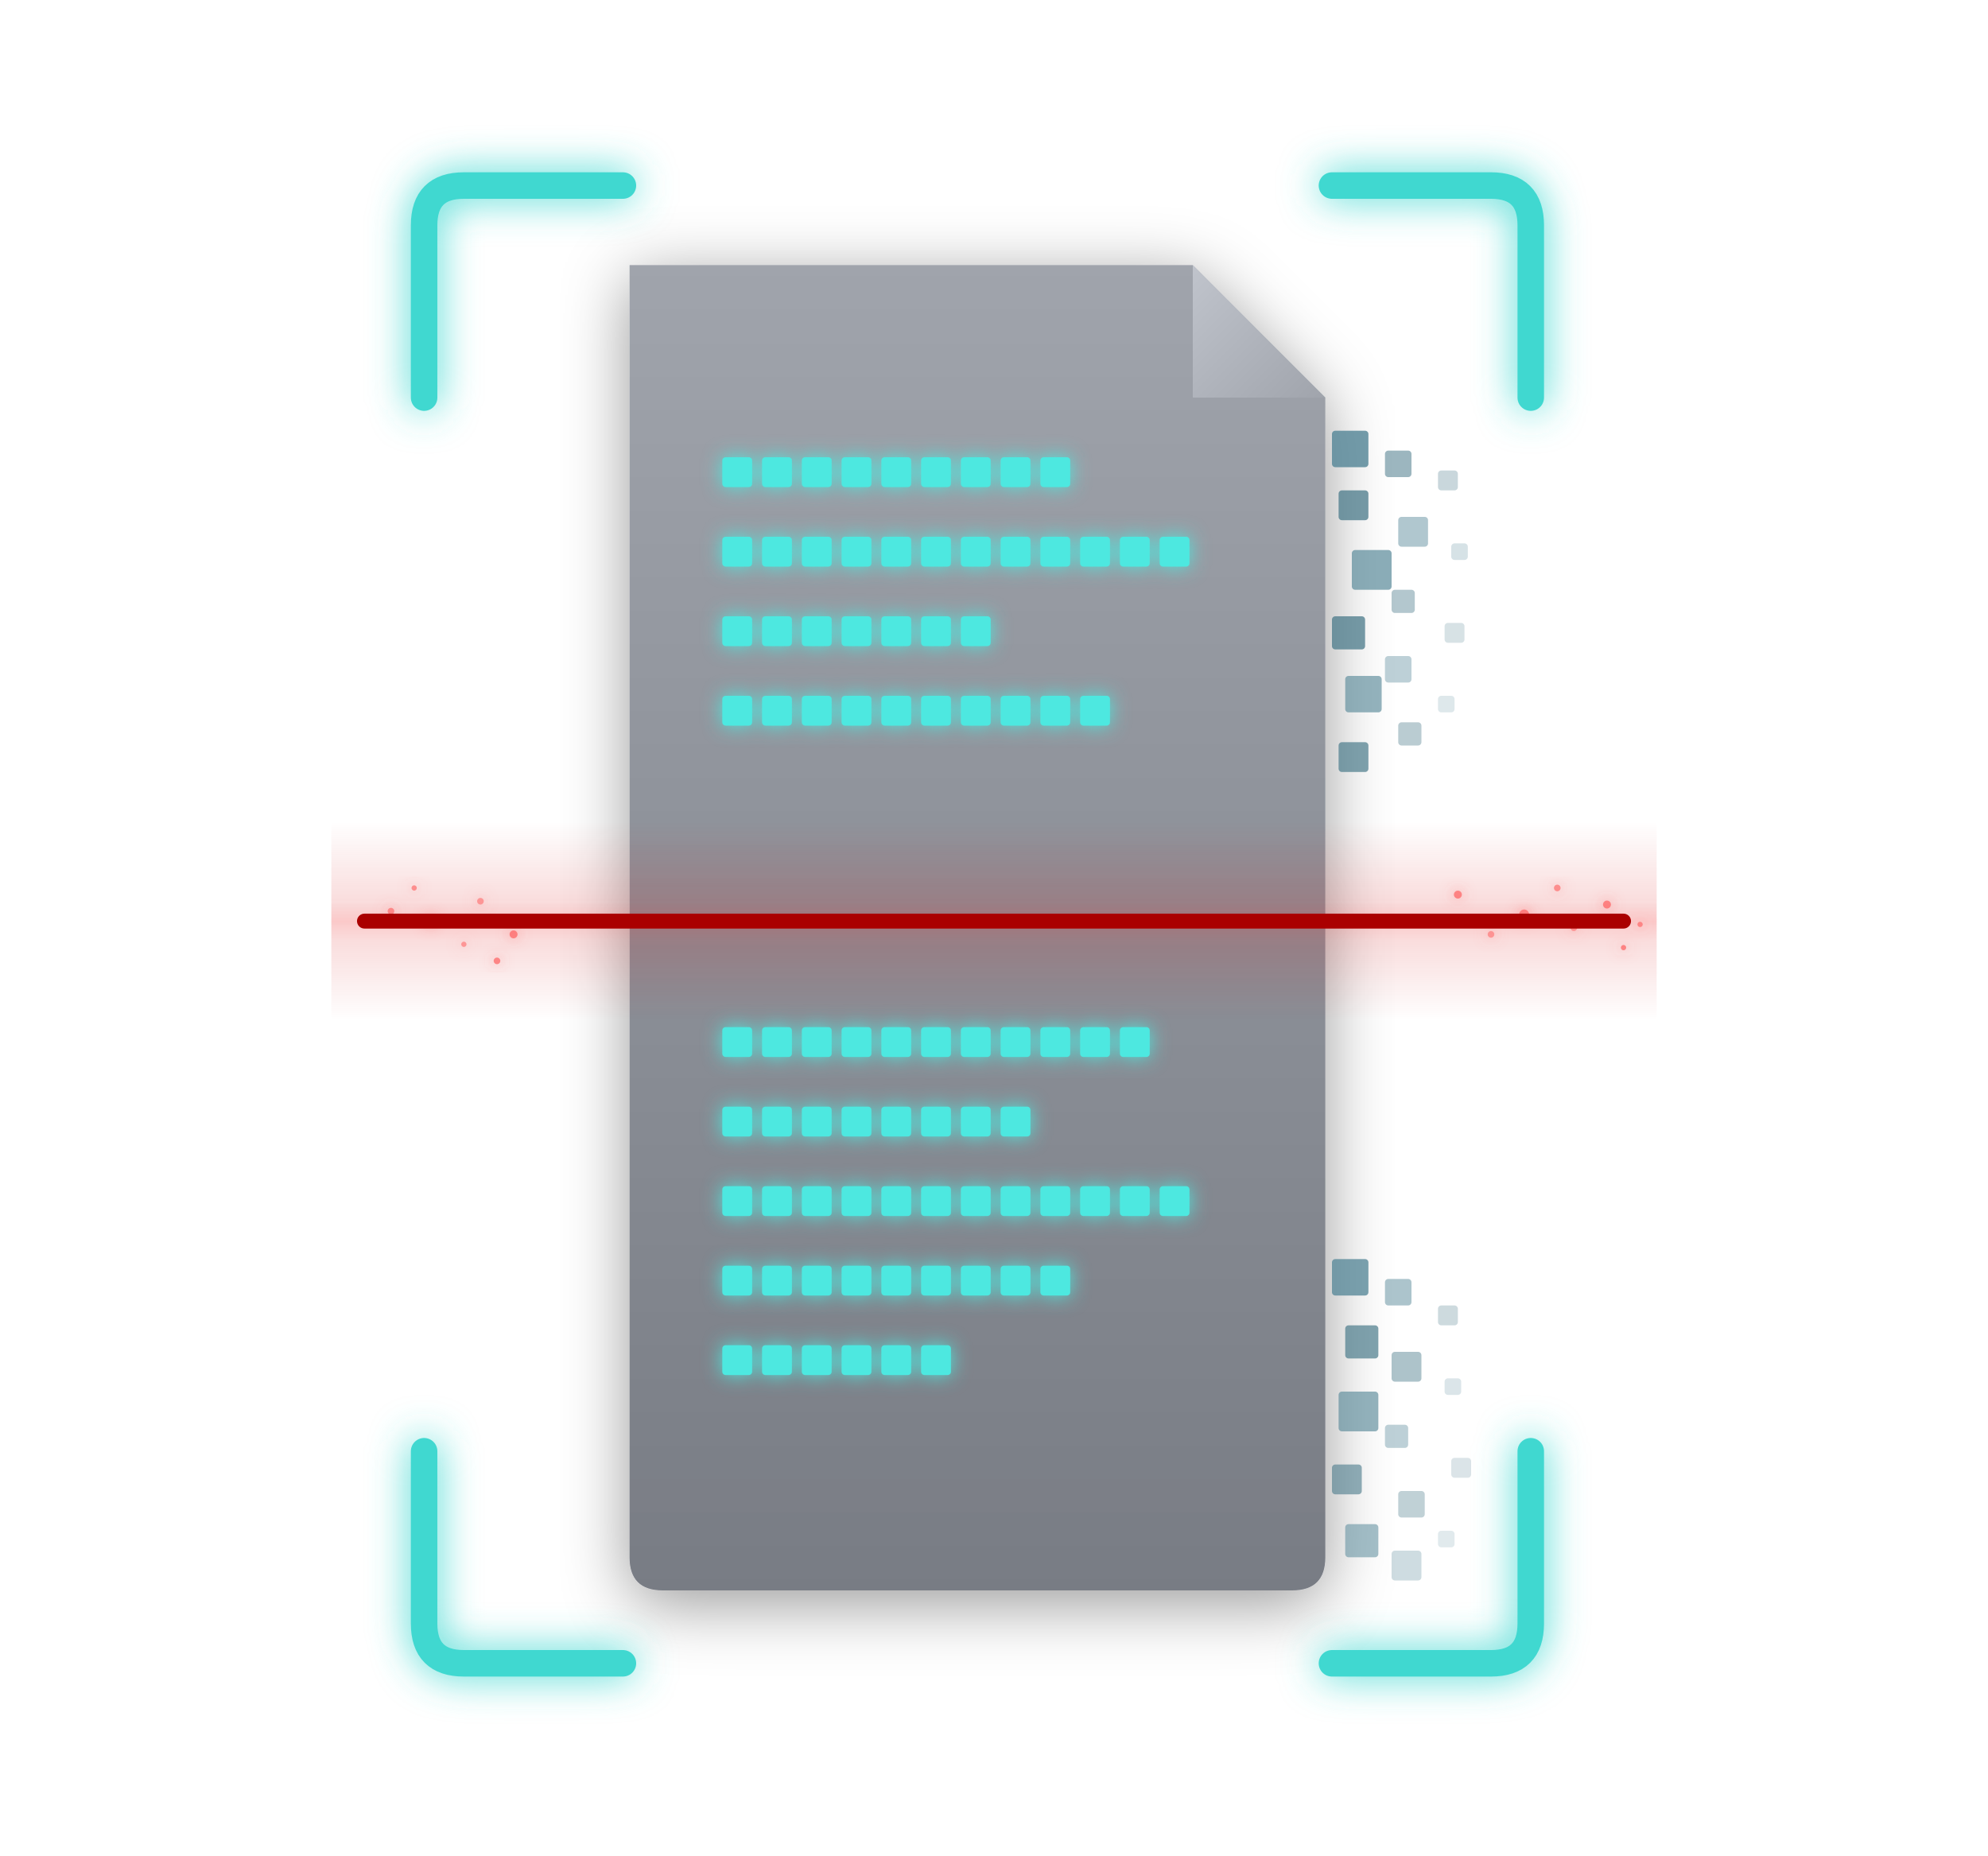
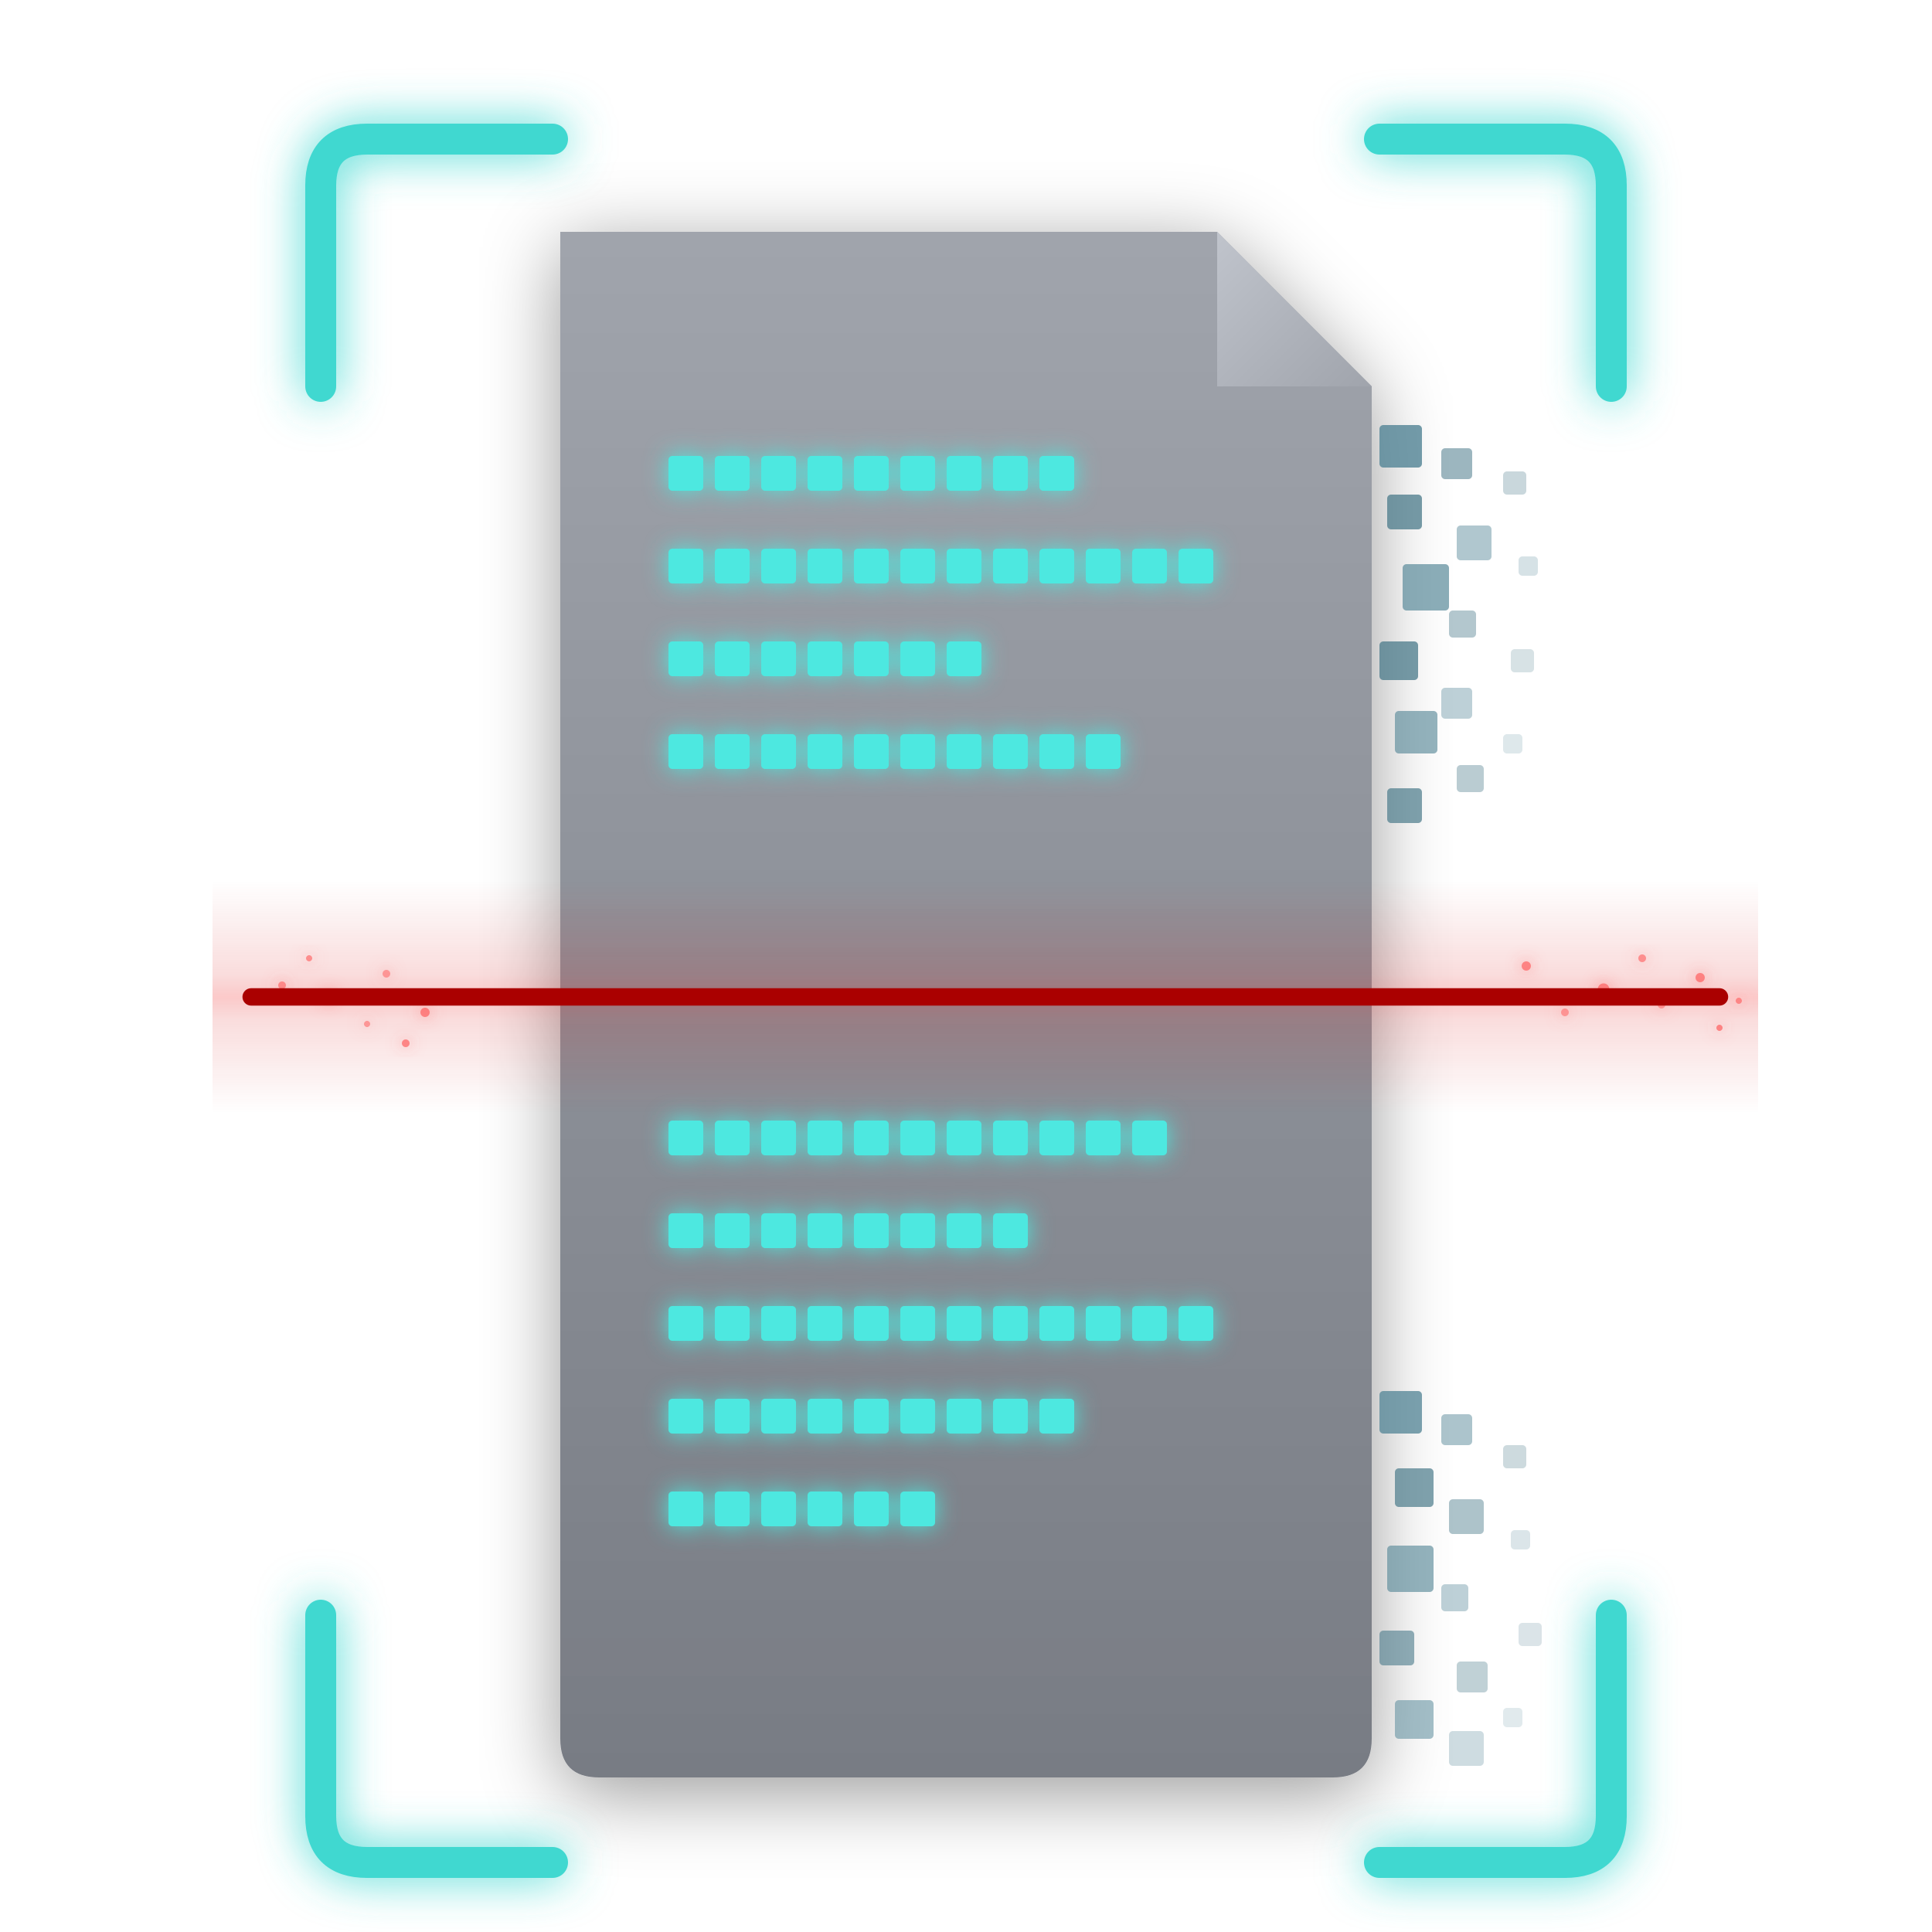
- <svg xmlns="http://www.w3.org/2000/svg" viewBox="0 0 600 560" width="600" height="560">
+ <svg xmlns="http://www.w3.org/2000/svg" viewBox="45 20 500 500" width="500" height="500">
  <defs>
    <linearGradient id="bgGrad" x1="0" y1="0" x2="0.3" y2="1">
      <stop offset="0%" stop-color="#3a3d45" />
      <stop offset="100%" stop-color="#1e2028" />
    </linearGradient>
    <linearGradient id="docGrad" x1="0" y1="0" x2="0" y2="1">
      <stop offset="0%" stop-color="#a0a4ac" />
      <stop offset="100%" stop-color="#787c84" />
    </linearGradient>
    <linearGradient id="foldGrad" x1="0" y1="0" x2="1" y2="1">
      <stop offset="0%" stop-color="#c0c4cc" />
      <stop offset="100%" stop-color="#a0a4ac" />
    </linearGradient>
    <linearGradient id="scanGlow" x1="0" y1="0" x2="0" y2="1">
      <stop offset="0%" stop-color="rgba(200,20,20,0)" />
      <stop offset="40%" stop-color="rgba(220,30,30,0.15)" />
      <stop offset="50%" stop-color="rgba(240,40,40,0.25)" />
      <stop offset="60%" stop-color="rgba(220,30,30,0.15)" />
      <stop offset="100%" stop-color="rgba(200,20,20,0)" />
    </linearGradient>
    <filter id="cyanGlow">
      <feGaussianBlur stdDeviation="6" result="blur" />
      <feMerge>
        <feMergeNode in="blur" />
        <feMergeNode in="SourceGraphic" />
      </feMerge>
    </filter>
    <filter id="pixelGlow">
      <feGaussianBlur stdDeviation="3" result="blur" />
      <feMerge>
        <feMergeNode in="blur" />
        <feMergeNode in="SourceGraphic" />
      </feMerge>
    </filter>
    <filter id="redGlow">
      <feGaussianBlur stdDeviation="5" result="blur" />
      <feMerge>
        <feMergeNode in="blur" />
        <feMergeNode in="SourceGraphic" />
      </feMerge>
    </filter>
    <filter id="docShadow">
      <feDropShadow dx="0" dy="4" stdDeviation="10" flood-color="#000" flood-opacity="0.4" />
    </filter>
    <filter id="particleGlow">
      <feGaussianBlur stdDeviation="2" result="blur" />
      <feMerge>
        <feMergeNode in="blur" />
        <feMergeNode in="SourceGraphic" />
      </feMerge>
    </filter>
  </defs>
  <g filter="url(#docShadow)">
    <path d="M 190,80 L 360,80 L 400,120 L 400,470 Q 400,480 390,480 L 200,480 Q 190,480 190,470 Z" fill="url(#docGrad)" />
    <path d="M 360,80 L 360,120 L 400,120 Z" fill="url(#foldGrad)" />
  </g>
  <g filter="url(#pixelGlow)">
    <rect x="218" y="138" width="9" height="9" fill="#4de8e0" rx="1" />
    <rect x="230" y="138" width="9" height="9" fill="#4de8e0" rx="1" />
    <rect x="242" y="138" width="9" height="9" fill="#4de8e0" rx="1" />
    <rect x="254" y="138" width="9" height="9" fill="#4de8e0" rx="1" />
    <rect x="266" y="138" width="9" height="9" fill="#4de8e0" rx="1" />
    <rect x="278" y="138" width="9" height="9" fill="#4de8e0" rx="1" />
    <rect x="290" y="138" width="9" height="9" fill="#4de8e0" rx="1" />
    <rect x="302" y="138" width="9" height="9" fill="#4de8e0" rx="1" />
    <rect x="314" y="138" width="9" height="9" fill="#4de8e0" rx="1" />
    <rect x="218" y="162" width="9" height="9" fill="#4de8e0" rx="1" />
    <rect x="230" y="162" width="9" height="9" fill="#4de8e0" rx="1" />
    <rect x="242" y="162" width="9" height="9" fill="#4de8e0" rx="1" />
    <rect x="254" y="162" width="9" height="9" fill="#4de8e0" rx="1" />
    <rect x="266" y="162" width="9" height="9" fill="#4de8e0" rx="1" />
    <rect x="278" y="162" width="9" height="9" fill="#4de8e0" rx="1" />
    <rect x="290" y="162" width="9" height="9" fill="#4de8e0" rx="1" />
    <rect x="302" y="162" width="9" height="9" fill="#4de8e0" rx="1" />
    <rect x="314" y="162" width="9" height="9" fill="#4de8e0" rx="1" />
    <rect x="326" y="162" width="9" height="9" fill="#4de8e0" rx="1" />
    <rect x="338" y="162" width="9" height="9" fill="#4de8e0" rx="1" />
    <rect x="350" y="162" width="9" height="9" fill="#4de8e0" rx="1" />
    <rect x="218" y="186" width="9" height="9" fill="#4de8e0" rx="1" />
    <rect x="230" y="186" width="9" height="9" fill="#4de8e0" rx="1" />
    <rect x="242" y="186" width="9" height="9" fill="#4de8e0" rx="1" />
    <rect x="254" y="186" width="9" height="9" fill="#4de8e0" rx="1" />
    <rect x="266" y="186" width="9" height="9" fill="#4de8e0" rx="1" />
    <rect x="278" y="186" width="9" height="9" fill="#4de8e0" rx="1" />
    <rect x="290" y="186" width="9" height="9" fill="#4de8e0" rx="1" />
    <rect x="218" y="210" width="9" height="9" fill="#4de8e0" rx="1" />
    <rect x="230" y="210" width="9" height="9" fill="#4de8e0" rx="1" />
    <rect x="242" y="210" width="9" height="9" fill="#4de8e0" rx="1" />
    <rect x="254" y="210" width="9" height="9" fill="#4de8e0" rx="1" />
    <rect x="266" y="210" width="9" height="9" fill="#4de8e0" rx="1" />
    <rect x="278" y="210" width="9" height="9" fill="#4de8e0" rx="1" />
    <rect x="290" y="210" width="9" height="9" fill="#4de8e0" rx="1" />
    <rect x="302" y="210" width="9" height="9" fill="#4de8e0" rx="1" />
    <rect x="314" y="210" width="9" height="9" fill="#4de8e0" rx="1" />
    <rect x="326" y="210" width="9" height="9" fill="#4de8e0" rx="1" />
    <rect x="218" y="310" width="9" height="9" fill="#4de8e0" rx="1" />
    <rect x="230" y="310" width="9" height="9" fill="#4de8e0" rx="1" />
    <rect x="242" y="310" width="9" height="9" fill="#4de8e0" rx="1" />
    <rect x="254" y="310" width="9" height="9" fill="#4de8e0" rx="1" />
    <rect x="266" y="310" width="9" height="9" fill="#4de8e0" rx="1" />
    <rect x="278" y="310" width="9" height="9" fill="#4de8e0" rx="1" />
    <rect x="290" y="310" width="9" height="9" fill="#4de8e0" rx="1" />
    <rect x="302" y="310" width="9" height="9" fill="#4de8e0" rx="1" />
    <rect x="314" y="310" width="9" height="9" fill="#4de8e0" rx="1" />
    <rect x="326" y="310" width="9" height="9" fill="#4de8e0" rx="1" />
    <rect x="338" y="310" width="9" height="9" fill="#4de8e0" rx="1" />
    <rect x="218" y="334" width="9" height="9" fill="#4de8e0" rx="1" />
    <rect x="230" y="334" width="9" height="9" fill="#4de8e0" rx="1" />
    <rect x="242" y="334" width="9" height="9" fill="#4de8e0" rx="1" />
    <rect x="254" y="334" width="9" height="9" fill="#4de8e0" rx="1" />
    <rect x="266" y="334" width="9" height="9" fill="#4de8e0" rx="1" />
    <rect x="278" y="334" width="9" height="9" fill="#4de8e0" rx="1" />
    <rect x="290" y="334" width="9" height="9" fill="#4de8e0" rx="1" />
    <rect x="302" y="334" width="9" height="9" fill="#4de8e0" rx="1" />
    <rect x="218" y="358" width="9" height="9" fill="#4de8e0" rx="1" />
    <rect x="230" y="358" width="9" height="9" fill="#4de8e0" rx="1" />
    <rect x="242" y="358" width="9" height="9" fill="#4de8e0" rx="1" />
    <rect x="254" y="358" width="9" height="9" fill="#4de8e0" rx="1" />
    <rect x="266" y="358" width="9" height="9" fill="#4de8e0" rx="1" />
    <rect x="278" y="358" width="9" height="9" fill="#4de8e0" rx="1" />
    <rect x="290" y="358" width="9" height="9" fill="#4de8e0" rx="1" />
    <rect x="302" y="358" width="9" height="9" fill="#4de8e0" rx="1" />
    <rect x="314" y="358" width="9" height="9" fill="#4de8e0" rx="1" />
    <rect x="326" y="358" width="9" height="9" fill="#4de8e0" rx="1" />
    <rect x="338" y="358" width="9" height="9" fill="#4de8e0" rx="1" />
    <rect x="350" y="358" width="9" height="9" fill="#4de8e0" rx="1" />
    <rect x="218" y="382" width="9" height="9" fill="#4de8e0" rx="1" />
    <rect x="230" y="382" width="9" height="9" fill="#4de8e0" rx="1" />
    <rect x="242" y="382" width="9" height="9" fill="#4de8e0" rx="1" />
    <rect x="254" y="382" width="9" height="9" fill="#4de8e0" rx="1" />
    <rect x="266" y="382" width="9" height="9" fill="#4de8e0" rx="1" />
    <rect x="278" y="382" width="9" height="9" fill="#4de8e0" rx="1" />
    <rect x="290" y="382" width="9" height="9" fill="#4de8e0" rx="1" />
    <rect x="302" y="382" width="9" height="9" fill="#4de8e0" rx="1" />
    <rect x="314" y="382" width="9" height="9" fill="#4de8e0" rx="1" />
    <rect x="218" y="406" width="9" height="9" fill="#4de8e0" rx="1" />
    <rect x="230" y="406" width="9" height="9" fill="#4de8e0" rx="1" />
    <rect x="242" y="406" width="9" height="9" fill="#4de8e0" rx="1" />
    <rect x="254" y="406" width="9" height="9" fill="#4de8e0" rx="1" />
    <rect x="266" y="406" width="9" height="9" fill="#4de8e0" rx="1" />
    <rect x="278" y="406" width="9" height="9" fill="#4de8e0" rx="1" />
  </g>
  <rect x="402" y="130" width="11" height="11" fill="#5a8a9a" opacity="0.85" rx="1" />
  <rect x="404" y="148" width="9" height="9" fill="#4a7a8a" opacity="0.75" rx="1" />
  <rect x="408" y="166" width="12" height="12" fill="#5a8a9a" opacity="0.7" rx="1" />
  <rect x="402" y="186" width="10" height="10" fill="#4a7a8a" opacity="0.75" rx="1" />
  <rect x="406" y="204" width="11" height="11" fill="#5a8a9a" opacity="0.65" rx="1" />
  <rect x="404" y="224" width="9" height="9" fill="#4a7a8a" opacity="0.7" rx="1" />
  <rect x="402" y="380" width="11" height="11" fill="#5a8a9a" opacity="0.8" rx="1" />
  <rect x="406" y="400" width="10" height="10" fill="#4a7a8a" opacity="0.7" rx="1" />
  <rect x="404" y="420" width="12" height="12" fill="#5a8a9a" opacity="0.65" rx="1" />
  <rect x="402" y="442" width="9" height="9" fill="#4a7a8a" opacity="0.6" rx="1" />
  <rect x="406" y="460" width="10" height="10" fill="#5a8a9a" opacity="0.55" rx="1" />
  <rect x="418" y="136" width="8" height="8" fill="#4a7a8a" opacity="0.55" rx="1" />
  <rect x="422" y="156" width="9" height="9" fill="#5a8a9a" opacity="0.48" rx="1" />
  <rect x="420" y="178" width="7" height="7" fill="#4a7a8a" opacity="0.42" rx="1" />
  <rect x="418" y="198" width="8" height="8" fill="#5a8a9a" opacity="0.4" rx="1" />
  <rect x="422" y="218" width="7" height="7" fill="#4a7a8a" opacity="0.38" rx="1" />
  <rect x="418" y="386" width="8" height="8" fill="#5a8a9a" opacity="0.5" rx="1" />
  <rect x="420" y="408" width="9" height="9" fill="#4a7a8a" opacity="0.45" rx="1" />
  <rect x="418" y="430" width="7" height="7" fill="#5a8a9a" opacity="0.4" rx="1" />
  <rect x="422" y="450" width="8" height="8" fill="#4a7a8a" opacity="0.35" rx="1" />
  <rect x="420" y="468" width="9" height="9" fill="#5a8a9a" opacity="0.3" rx="1" />
  <rect x="434" y="142" width="6" height="6" fill="#4a7a8a" opacity="0.3" rx="1" />
  <rect x="438" y="164" width="5" height="5" fill="#5a8a9a" opacity="0.25" rx="1" />
  <rect x="436" y="188" width="6" height="6" fill="#4a7a8a" opacity="0.22" rx="1" />
  <rect x="434" y="210" width="5" height="5" fill="#5a8a9a" opacity="0.2" rx="1" />
  <rect x="434" y="394" width="6" height="6" fill="#4a7a8a" opacity="0.28" rx="1" />
  <rect x="436" y="416" width="5" height="5" fill="#5a8a9a" opacity="0.22" rx="1" />
  <rect x="438" y="440" width="6" height="6" fill="#4a7a8a" opacity="0.2" rx="1" />
  <rect x="434" y="462" width="5" height="5" fill="#5a8a9a" opacity="0.18" rx="1" />
  <rect x="100" y="248" width="400" height="60" fill="url(#scanGlow)" />
  <g filter="url(#particleGlow)" opacity="0.6">
    <circle cx="130" cy="278" r="1.5" fill="#ff4444" />
    <circle cx="145" cy="272" r="1" fill="#ff6666" />
    <circle cx="155" cy="282" r="1.2" fill="#ff4444" />
    <circle cx="118" cy="275" r="1" fill="#ff5555" />
    <circle cx="140" cy="285" r="0.8" fill="#ff6666" />
    <circle cx="460" cy="276" r="1.5" fill="#ff4444" />
    <circle cx="475" cy="280" r="1" fill="#ff6666" />
    <circle cx="485" cy="273" r="1.2" fill="#ff4444" />
    <circle cx="495" cy="279" r="0.8" fill="#ff5555" />
    <circle cx="450" cy="282" r="1" fill="#ff6666" />
    <circle cx="440" cy="270" r="1.2" fill="#ff4444" />
    <circle cx="125" cy="268" r="0.8" fill="#ff5555" />
    <circle cx="150" cy="290" r="1" fill="#ff4444" />
    <circle cx="470" cy="268" r="1" fill="#ff5555" />
    <circle cx="490" cy="286" r="0.8" fill="#ff4444" />
  </g>
  <line x1="110" y1="278" x2="490" y2="278" stroke="#aa0000" stroke-width="4.5" stroke-linecap="round" />
  <line x1="110" y1="278" x2="490" y2="278" stroke="#dd2222" stroke-width="3" stroke-linecap="round" filter="url(#redGlow)" />
  <g stroke="#40d8d0" stroke-width="8" stroke-linecap="round" stroke-linejoin="round" fill="none" filter="url(#cyanGlow)">
    <path d="M 128,120 L 128,68 Q 128,56 140,56 L 188,56" />
    <path d="M 402,56 L 450,56 Q 462,56 462,68 L 462,120" />
    <path d="M 128,438 L 128,490 Q 128,502 140,502 L 188,502" />
    <path d="M 402,502 L 450,502 Q 462,502 462,490 L 462,438" />
  </g>
</svg>
